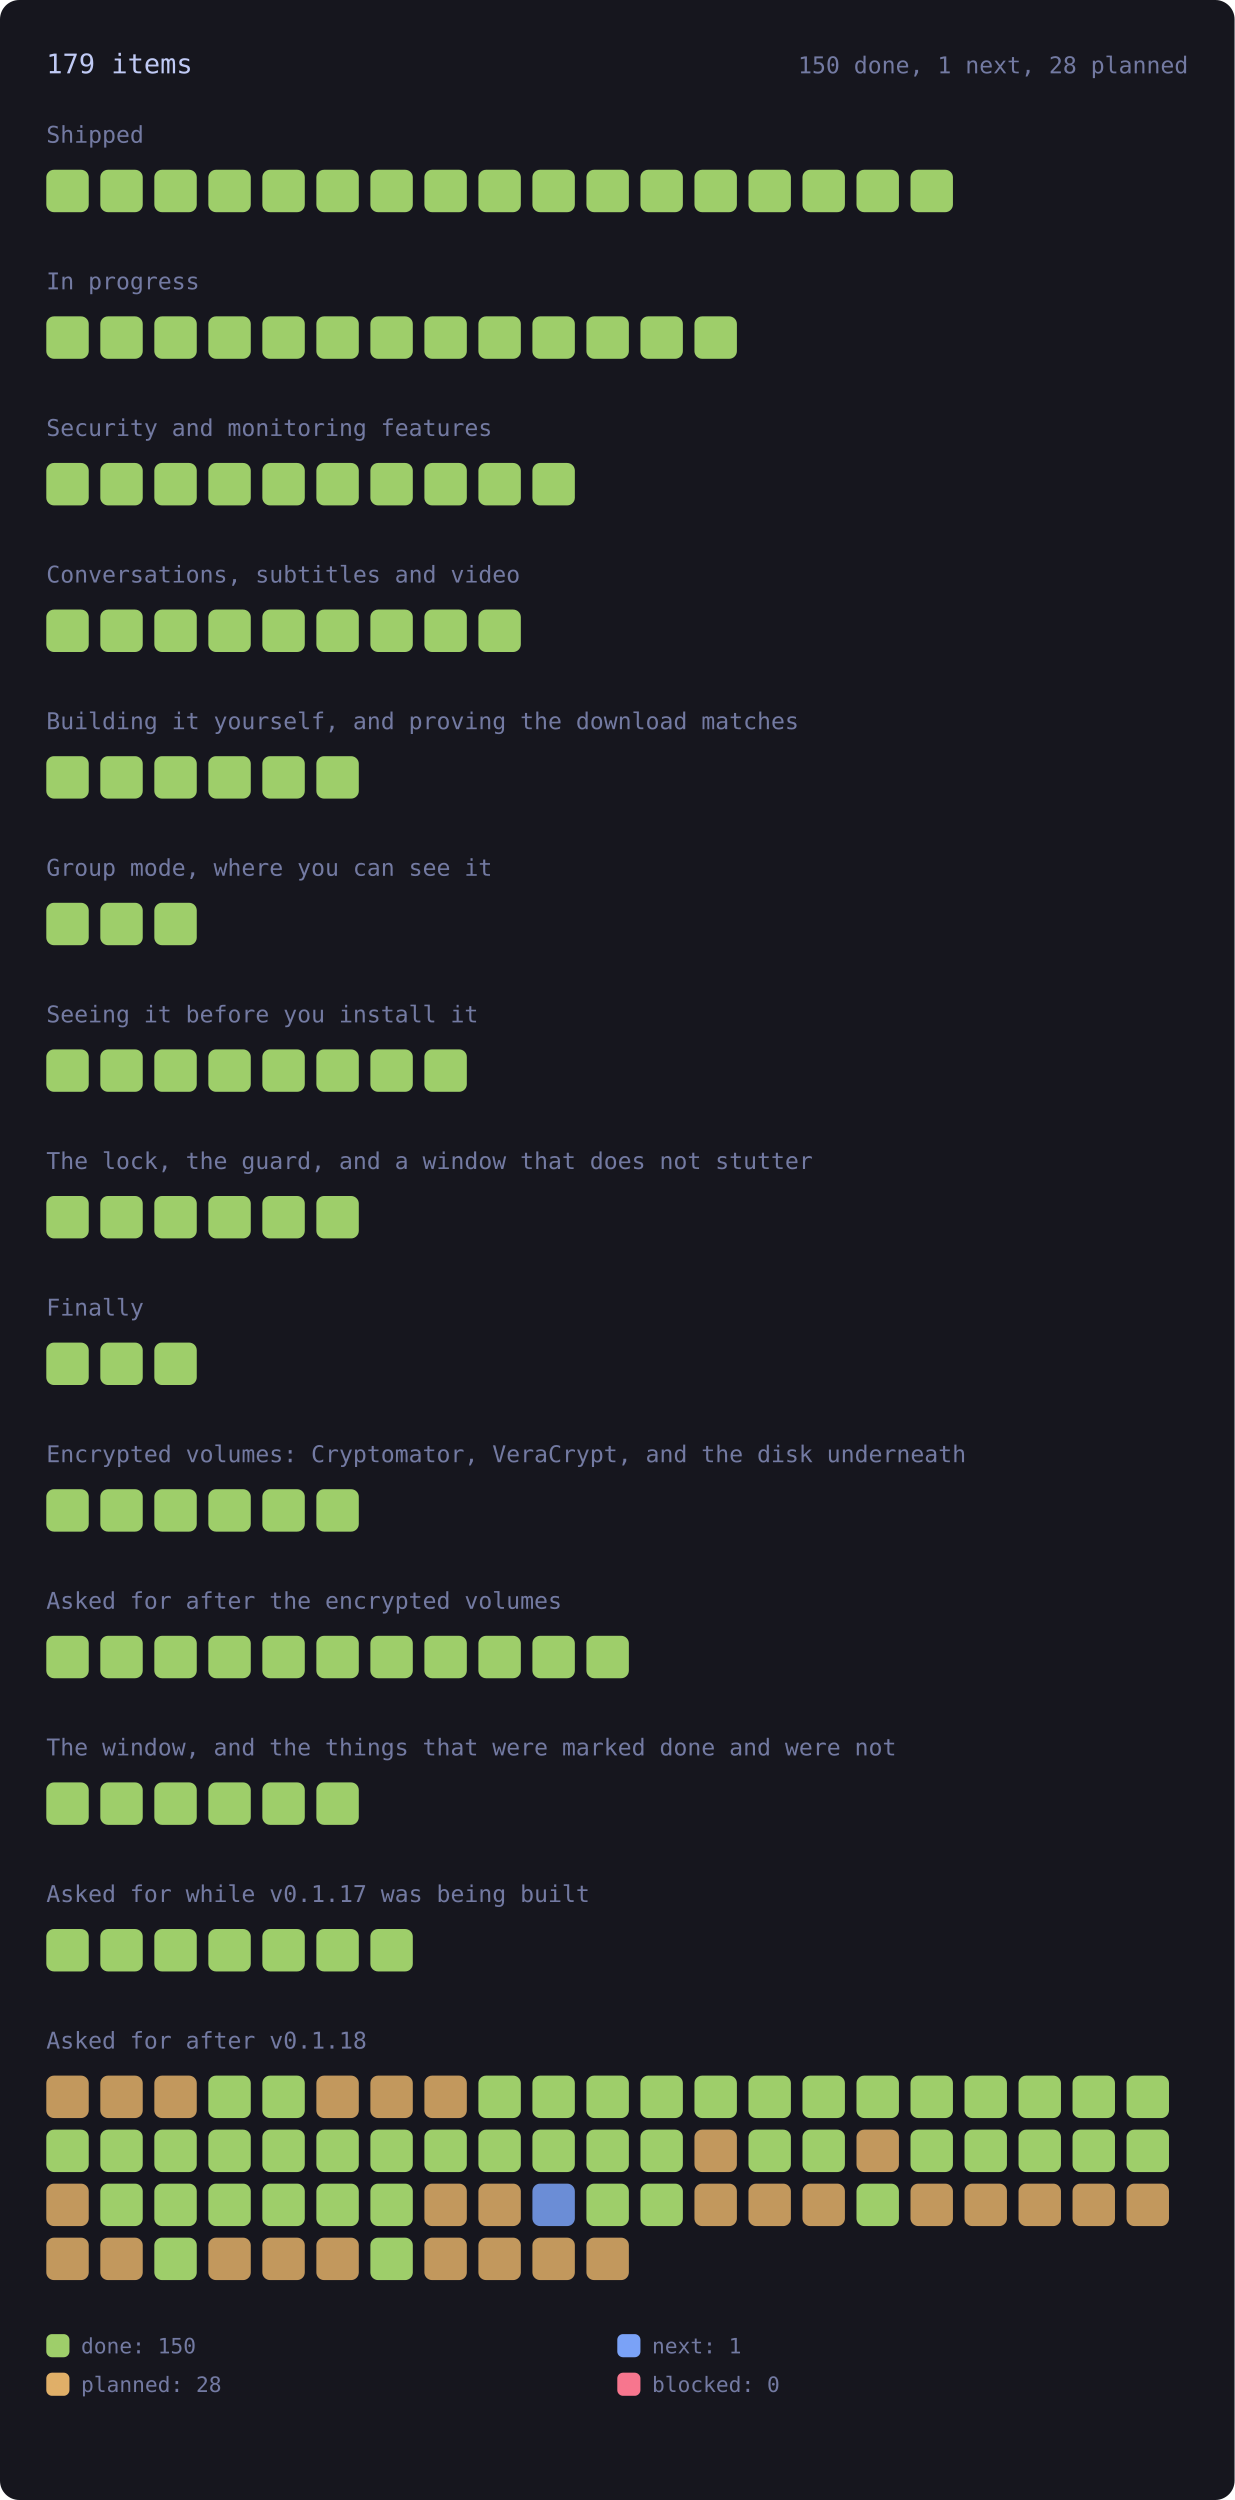
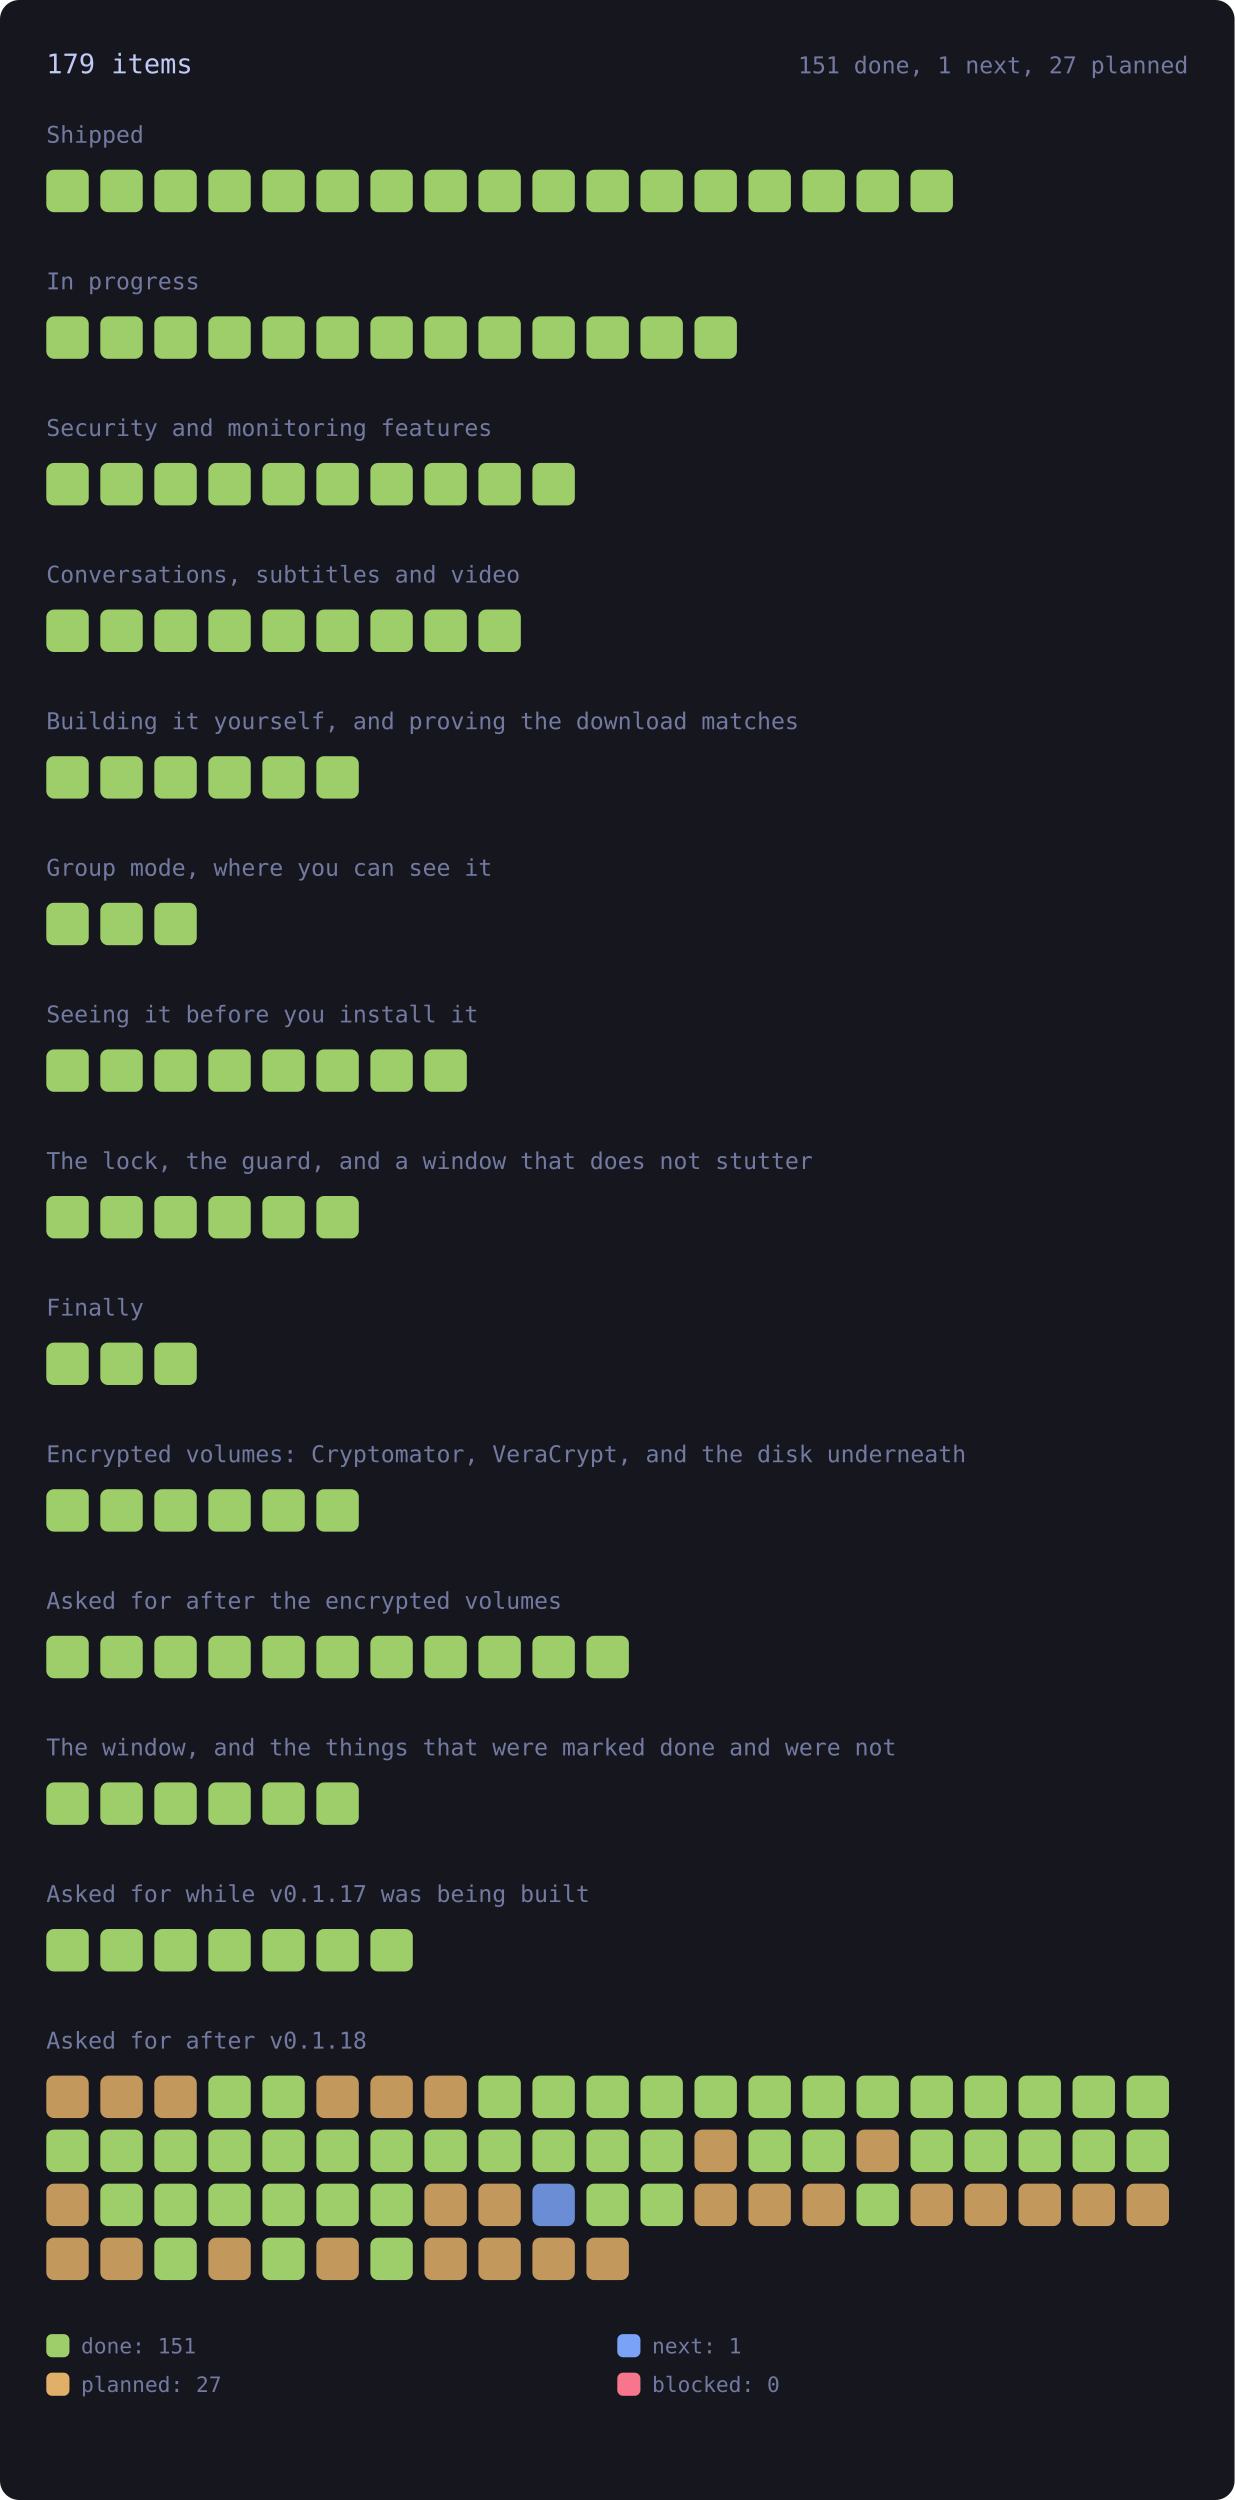
<svg xmlns="http://www.w3.org/2000/svg" viewBox="0 0 640 1296" width="640" height="1296" style="max-width:100%;height:auto" role="img" aria-label="every roadmap item, coloured by state">
  <style>.rm-square{transform-box:fill-box;transform-origin:center;animation:rm-in .45s cubic-bezier(.2,.8,.3,1) backwards;transition:filter .15s ease}.rm-square:hover{filter:brightness(1.35)}@keyframes rm-in{from{opacity:0;transform:scale(.4)}to{opacity:1;transform:none}}@media (prefers-reduced-motion:reduce){.rm-square{animation:none}}</style>
  <rect x="0" y="0" width="640" height="1296" rx="10" fill="var(--bg-inset, #16161e)" />
  <text x="24.0" y="38.0" font-family="ui-monospace, SFMono-Regular, Menlo, Consolas, monospace" font-size="14" fill="var(--fg, #c0caf5)">179 items</text>
-   <text x="616.0" y="38.0" font-family="ui-monospace, SFMono-Regular, Menlo, Consolas, monospace" font-size="12" fill="var(--muted, #737aa2)" text-anchor="end">150 done, 1 next, 28 planned</text>
+   <text x="616.0" y="38.0" font-family="ui-monospace, SFMono-Regular, Menlo, Consolas, monospace" font-size="12" fill="var(--muted, #737aa2)" text-anchor="end">151 done, 1 next, 27 planned</text>
  <text x="24.0" y="74.0" font-family="ui-monospace, SFMono-Regular, Menlo, Consolas, monospace" font-size="12" fill="var(--muted, #737aa2)">Shipped</text>
  <g opacity="1">
    <rect class="rm-square" style="animation-delay:0ms" x="24.0" y="88.0" width="22.0" height="22.0" rx="4" fill="var(--ok, #9ece6a)" />
  </g>
  <g opacity="1">
    <rect class="rm-square" style="animation-delay:12ms" x="52.0" y="88.0" width="22.0" height="22.0" rx="4" fill="var(--ok, #9ece6a)" />
  </g>
  <g opacity="1">
    <rect class="rm-square" style="animation-delay:24ms" x="80.0" y="88.0" width="22.0" height="22.0" rx="4" fill="var(--ok, #9ece6a)" />
  </g>
  <g opacity="1">
    <rect class="rm-square" style="animation-delay:36ms" x="108.0" y="88.0" width="22.0" height="22.0" rx="4" fill="var(--ok, #9ece6a)" />
  </g>
  <g opacity="1">
    <rect class="rm-square" style="animation-delay:48ms" x="136.0" y="88.0" width="22.0" height="22.0" rx="4" fill="var(--ok, #9ece6a)" />
  </g>
  <g opacity="1">
    <rect class="rm-square" style="animation-delay:60ms" x="164.0" y="88.0" width="22.0" height="22.0" rx="4" fill="var(--ok, #9ece6a)" />
  </g>
  <g opacity="1">
    <rect class="rm-square" style="animation-delay:72ms" x="192.0" y="88.0" width="22.0" height="22.0" rx="4" fill="var(--ok, #9ece6a)" />
  </g>
  <g opacity="1">
    <rect class="rm-square" style="animation-delay:84ms" x="220.0" y="88.0" width="22.0" height="22.0" rx="4" fill="var(--ok, #9ece6a)" />
  </g>
  <g opacity="1">
    <rect class="rm-square" style="animation-delay:96ms" x="248.0" y="88.0" width="22.0" height="22.0" rx="4" fill="var(--ok, #9ece6a)" />
  </g>
  <g opacity="1">
    <rect class="rm-square" style="animation-delay:108ms" x="276.0" y="88.0" width="22.0" height="22.0" rx="4" fill="var(--ok, #9ece6a)" />
  </g>
  <g opacity="1">
    <rect class="rm-square" style="animation-delay:120ms" x="304.0" y="88.0" width="22.0" height="22.0" rx="4" fill="var(--ok, #9ece6a)" />
  </g>
  <g opacity="1">
    <rect class="rm-square" style="animation-delay:132ms" x="332.0" y="88.0" width="22.0" height="22.0" rx="4" fill="var(--ok, #9ece6a)" />
  </g>
  <g opacity="1">
    <rect class="rm-square" style="animation-delay:144ms" x="360.0" y="88.0" width="22.0" height="22.0" rx="4" fill="var(--ok, #9ece6a)" />
  </g>
  <g opacity="1">
    <rect class="rm-square" style="animation-delay:156ms" x="388.0" y="88.0" width="22.0" height="22.0" rx="4" fill="var(--ok, #9ece6a)" />
  </g>
  <g opacity="1">
    <rect class="rm-square" style="animation-delay:168ms" x="416.0" y="88.0" width="22.0" height="22.0" rx="4" fill="var(--ok, #9ece6a)" />
  </g>
  <g opacity="1">
    <rect class="rm-square" style="animation-delay:180ms" x="444.0" y="88.0" width="22.0" height="22.0" rx="4" fill="var(--ok, #9ece6a)" />
  </g>
  <g opacity="1">
    <rect class="rm-square" style="animation-delay:192ms" x="472.0" y="88.0" width="22.0" height="22.0" rx="4" fill="var(--ok, #9ece6a)" />
  </g>
  <text x="24.0" y="150.0" font-family="ui-monospace, SFMono-Regular, Menlo, Consolas, monospace" font-size="12" fill="var(--muted, #737aa2)">In progress</text>
  <g opacity="1">
    <rect class="rm-square" style="animation-delay:0ms" x="24.0" y="164.0" width="22.0" height="22.0" rx="4" fill="var(--ok, #9ece6a)" />
  </g>
  <g opacity="1">
    <rect class="rm-square" style="animation-delay:12ms" x="52.0" y="164.0" width="22.0" height="22.0" rx="4" fill="var(--ok, #9ece6a)" />
  </g>
  <g opacity="1">
    <rect class="rm-square" style="animation-delay:24ms" x="80.0" y="164.0" width="22.0" height="22.0" rx="4" fill="var(--ok, #9ece6a)" />
  </g>
  <g opacity="1">
    <rect class="rm-square" style="animation-delay:36ms" x="108.0" y="164.0" width="22.0" height="22.0" rx="4" fill="var(--ok, #9ece6a)" />
  </g>
  <g opacity="1">
    <rect class="rm-square" style="animation-delay:48ms" x="136.0" y="164.0" width="22.0" height="22.0" rx="4" fill="var(--ok, #9ece6a)" />
  </g>
  <g opacity="1">
    <rect class="rm-square" style="animation-delay:60ms" x="164.0" y="164.0" width="22.0" height="22.0" rx="4" fill="var(--ok, #9ece6a)" />
  </g>
  <g opacity="1">
    <rect class="rm-square" style="animation-delay:72ms" x="192.0" y="164.0" width="22.0" height="22.0" rx="4" fill="var(--ok, #9ece6a)" />
  </g>
  <g opacity="1">
    <rect class="rm-square" style="animation-delay:84ms" x="220.0" y="164.0" width="22.0" height="22.0" rx="4" fill="var(--ok, #9ece6a)" />
  </g>
  <g opacity="1">
    <rect class="rm-square" style="animation-delay:96ms" x="248.0" y="164.0" width="22.0" height="22.0" rx="4" fill="var(--ok, #9ece6a)" />
  </g>
  <g opacity="1">
    <rect class="rm-square" style="animation-delay:108ms" x="276.0" y="164.0" width="22.0" height="22.0" rx="4" fill="var(--ok, #9ece6a)" />
  </g>
  <g opacity="1">
    <rect class="rm-square" style="animation-delay:120ms" x="304.0" y="164.0" width="22.0" height="22.0" rx="4" fill="var(--ok, #9ece6a)" />
  </g>
  <g opacity="1">
    <rect class="rm-square" style="animation-delay:132ms" x="332.0" y="164.0" width="22.0" height="22.0" rx="4" fill="var(--ok, #9ece6a)" />
  </g>
  <g opacity="1">
    <rect class="rm-square" style="animation-delay:144ms" x="360.0" y="164.0" width="22.0" height="22.0" rx="4" fill="var(--ok, #9ece6a)" />
  </g>
  <text x="24.0" y="226.0" font-family="ui-monospace, SFMono-Regular, Menlo, Consolas, monospace" font-size="12" fill="var(--muted, #737aa2)">Security and monitoring features</text>
  <g opacity="1">
    <rect class="rm-square" style="animation-delay:0ms" x="24.0" y="240.0" width="22.0" height="22.0" rx="4" fill="var(--ok, #9ece6a)" />
  </g>
  <g opacity="1">
    <rect class="rm-square" style="animation-delay:12ms" x="52.0" y="240.0" width="22.0" height="22.0" rx="4" fill="var(--ok, #9ece6a)" />
  </g>
  <g opacity="1">
    <rect class="rm-square" style="animation-delay:24ms" x="80.0" y="240.0" width="22.0" height="22.0" rx="4" fill="var(--ok, #9ece6a)" />
  </g>
  <g opacity="1">
    <rect class="rm-square" style="animation-delay:36ms" x="108.0" y="240.0" width="22.0" height="22.0" rx="4" fill="var(--ok, #9ece6a)" />
  </g>
  <g opacity="1">
    <rect class="rm-square" style="animation-delay:48ms" x="136.0" y="240.0" width="22.0" height="22.0" rx="4" fill="var(--ok, #9ece6a)" />
  </g>
  <g opacity="1">
    <rect class="rm-square" style="animation-delay:60ms" x="164.0" y="240.0" width="22.0" height="22.0" rx="4" fill="var(--ok, #9ece6a)" />
  </g>
  <g opacity="1">
    <rect class="rm-square" style="animation-delay:72ms" x="192.0" y="240.0" width="22.0" height="22.0" rx="4" fill="var(--ok, #9ece6a)" />
  </g>
  <g opacity="1">
    <rect class="rm-square" style="animation-delay:84ms" x="220.0" y="240.0" width="22.0" height="22.0" rx="4" fill="var(--ok, #9ece6a)" />
  </g>
  <g opacity="1">
    <rect class="rm-square" style="animation-delay:96ms" x="248.0" y="240.0" width="22.0" height="22.0" rx="4" fill="var(--ok, #9ece6a)" />
  </g>
  <g opacity="1">
    <rect class="rm-square" style="animation-delay:108ms" x="276.0" y="240.0" width="22.0" height="22.0" rx="4" fill="var(--ok, #9ece6a)" />
  </g>
  <text x="24.0" y="302.0" font-family="ui-monospace, SFMono-Regular, Menlo, Consolas, monospace" font-size="12" fill="var(--muted, #737aa2)">Conversations, subtitles and video</text>
  <g opacity="1">
    <rect class="rm-square" style="animation-delay:0ms" x="24.0" y="316.0" width="22.0" height="22.0" rx="4" fill="var(--ok, #9ece6a)" />
  </g>
  <g opacity="1">
    <rect class="rm-square" style="animation-delay:12ms" x="52.0" y="316.0" width="22.0" height="22.0" rx="4" fill="var(--ok, #9ece6a)" />
  </g>
  <g opacity="1">
    <rect class="rm-square" style="animation-delay:24ms" x="80.0" y="316.0" width="22.0" height="22.0" rx="4" fill="var(--ok, #9ece6a)" />
  </g>
  <g opacity="1">
    <rect class="rm-square" style="animation-delay:36ms" x="108.0" y="316.0" width="22.0" height="22.0" rx="4" fill="var(--ok, #9ece6a)" />
  </g>
  <g opacity="1">
    <rect class="rm-square" style="animation-delay:48ms" x="136.0" y="316.0" width="22.0" height="22.0" rx="4" fill="var(--ok, #9ece6a)" />
  </g>
  <g opacity="1">
    <rect class="rm-square" style="animation-delay:60ms" x="164.0" y="316.0" width="22.0" height="22.0" rx="4" fill="var(--ok, #9ece6a)" />
  </g>
  <g opacity="1">
    <rect class="rm-square" style="animation-delay:72ms" x="192.0" y="316.0" width="22.0" height="22.0" rx="4" fill="var(--ok, #9ece6a)" />
  </g>
  <g opacity="1">
    <rect class="rm-square" style="animation-delay:84ms" x="220.0" y="316.0" width="22.0" height="22.0" rx="4" fill="var(--ok, #9ece6a)" />
  </g>
  <g opacity="1">
    <rect class="rm-square" style="animation-delay:96ms" x="248.0" y="316.0" width="22.0" height="22.0" rx="4" fill="var(--ok, #9ece6a)" />
  </g>
  <text x="24.0" y="378.0" font-family="ui-monospace, SFMono-Regular, Menlo, Consolas, monospace" font-size="12" fill="var(--muted, #737aa2)">Building it yourself, and proving the download matches</text>
  <g opacity="1">
    <rect class="rm-square" style="animation-delay:0ms" x="24.0" y="392.0" width="22.0" height="22.0" rx="4" fill="var(--ok, #9ece6a)" />
  </g>
  <g opacity="1">
    <rect class="rm-square" style="animation-delay:12ms" x="52.0" y="392.0" width="22.0" height="22.0" rx="4" fill="var(--ok, #9ece6a)" />
  </g>
  <g opacity="1">
    <rect class="rm-square" style="animation-delay:24ms" x="80.0" y="392.0" width="22.0" height="22.0" rx="4" fill="var(--ok, #9ece6a)" />
  </g>
  <g opacity="1">
    <rect class="rm-square" style="animation-delay:36ms" x="108.0" y="392.0" width="22.0" height="22.0" rx="4" fill="var(--ok, #9ece6a)" />
  </g>
  <g opacity="1">
    <rect class="rm-square" style="animation-delay:48ms" x="136.0" y="392.0" width="22.0" height="22.0" rx="4" fill="var(--ok, #9ece6a)" />
  </g>
  <g opacity="1">
    <rect class="rm-square" style="animation-delay:60ms" x="164.0" y="392.0" width="22.0" height="22.0" rx="4" fill="var(--ok, #9ece6a)" />
  </g>
  <text x="24.0" y="454.0" font-family="ui-monospace, SFMono-Regular, Menlo, Consolas, monospace" font-size="12" fill="var(--muted, #737aa2)">Group mode, where you can see it</text>
  <g opacity="1">
    <rect class="rm-square" style="animation-delay:0ms" x="24.0" y="468.0" width="22.0" height="22.0" rx="4" fill="var(--ok, #9ece6a)" />
  </g>
  <g opacity="1">
    <rect class="rm-square" style="animation-delay:12ms" x="52.0" y="468.0" width="22.0" height="22.0" rx="4" fill="var(--ok, #9ece6a)" />
  </g>
  <g opacity="1">
    <rect class="rm-square" style="animation-delay:24ms" x="80.0" y="468.0" width="22.0" height="22.0" rx="4" fill="var(--ok, #9ece6a)" />
  </g>
  <text x="24.0" y="530.0" font-family="ui-monospace, SFMono-Regular, Menlo, Consolas, monospace" font-size="12" fill="var(--muted, #737aa2)">Seeing it before you install it</text>
  <g opacity="1">
    <rect class="rm-square" style="animation-delay:0ms" x="24.0" y="544.0" width="22.0" height="22.0" rx="4" fill="var(--ok, #9ece6a)" />
  </g>
  <g opacity="1">
    <rect class="rm-square" style="animation-delay:12ms" x="52.0" y="544.0" width="22.0" height="22.0" rx="4" fill="var(--ok, #9ece6a)" />
  </g>
  <g opacity="1">
    <rect class="rm-square" style="animation-delay:24ms" x="80.0" y="544.0" width="22.0" height="22.0" rx="4" fill="var(--ok, #9ece6a)" />
  </g>
  <g opacity="1">
    <rect class="rm-square" style="animation-delay:36ms" x="108.0" y="544.0" width="22.0" height="22.0" rx="4" fill="var(--ok, #9ece6a)" />
  </g>
  <g opacity="1">
    <rect class="rm-square" style="animation-delay:48ms" x="136.0" y="544.0" width="22.0" height="22.0" rx="4" fill="var(--ok, #9ece6a)" />
  </g>
  <g opacity="1">
    <rect class="rm-square" style="animation-delay:60ms" x="164.0" y="544.0" width="22.0" height="22.0" rx="4" fill="var(--ok, #9ece6a)" />
  </g>
  <g opacity="1">
    <rect class="rm-square" style="animation-delay:72ms" x="192.0" y="544.0" width="22.0" height="22.0" rx="4" fill="var(--ok, #9ece6a)" />
  </g>
  <g opacity="1">
    <rect class="rm-square" style="animation-delay:84ms" x="220.0" y="544.0" width="22.0" height="22.0" rx="4" fill="var(--ok, #9ece6a)" />
  </g>
  <text x="24.0" y="606.0" font-family="ui-monospace, SFMono-Regular, Menlo, Consolas, monospace" font-size="12" fill="var(--muted, #737aa2)">The lock, the guard, and a window that does not stutter</text>
  <g opacity="1">
    <rect class="rm-square" style="animation-delay:0ms" x="24.0" y="620.0" width="22.0" height="22.0" rx="4" fill="var(--ok, #9ece6a)" />
  </g>
  <g opacity="1">
    <rect class="rm-square" style="animation-delay:12ms" x="52.0" y="620.0" width="22.0" height="22.0" rx="4" fill="var(--ok, #9ece6a)" />
  </g>
  <g opacity="1">
    <rect class="rm-square" style="animation-delay:24ms" x="80.0" y="620.0" width="22.0" height="22.0" rx="4" fill="var(--ok, #9ece6a)" />
  </g>
  <g opacity="1">
    <rect class="rm-square" style="animation-delay:36ms" x="108.0" y="620.0" width="22.0" height="22.0" rx="4" fill="var(--ok, #9ece6a)" />
  </g>
  <g opacity="1">
    <rect class="rm-square" style="animation-delay:48ms" x="136.0" y="620.0" width="22.0" height="22.0" rx="4" fill="var(--ok, #9ece6a)" />
  </g>
  <g opacity="1">
    <rect class="rm-square" style="animation-delay:60ms" x="164.0" y="620.0" width="22.0" height="22.0" rx="4" fill="var(--ok, #9ece6a)" />
  </g>
  <text x="24.0" y="682.0" font-family="ui-monospace, SFMono-Regular, Menlo, Consolas, monospace" font-size="12" fill="var(--muted, #737aa2)">Finally</text>
  <g opacity="1">
    <rect class="rm-square" style="animation-delay:0ms" x="24.0" y="696.0" width="22.0" height="22.0" rx="4" fill="var(--ok, #9ece6a)" />
  </g>
  <g opacity="1">
    <rect class="rm-square" style="animation-delay:12ms" x="52.0" y="696.0" width="22.0" height="22.0" rx="4" fill="var(--ok, #9ece6a)" />
  </g>
  <g opacity="1">
    <rect class="rm-square" style="animation-delay:24ms" x="80.0" y="696.0" width="22.0" height="22.0" rx="4" fill="var(--ok, #9ece6a)" />
  </g>
  <text x="24.0" y="758.0" font-family="ui-monospace, SFMono-Regular, Menlo, Consolas, monospace" font-size="12" fill="var(--muted, #737aa2)">Encrypted volumes: Cryptomator, VeraCrypt, and the disk underneath</text>
  <g opacity="1">
    <rect class="rm-square" style="animation-delay:0ms" x="24.0" y="772.0" width="22.0" height="22.0" rx="4" fill="var(--ok, #9ece6a)" />
  </g>
  <g opacity="1">
    <rect class="rm-square" style="animation-delay:12ms" x="52.0" y="772.0" width="22.0" height="22.0" rx="4" fill="var(--ok, #9ece6a)" />
  </g>
  <g opacity="1">
    <rect class="rm-square" style="animation-delay:24ms" x="80.0" y="772.0" width="22.0" height="22.0" rx="4" fill="var(--ok, #9ece6a)" />
  </g>
  <g opacity="1">
    <rect class="rm-square" style="animation-delay:36ms" x="108.0" y="772.0" width="22.0" height="22.0" rx="4" fill="var(--ok, #9ece6a)" />
  </g>
  <g opacity="1">
    <rect class="rm-square" style="animation-delay:48ms" x="136.0" y="772.0" width="22.0" height="22.0" rx="4" fill="var(--ok, #9ece6a)" />
  </g>
  <g opacity="1">
    <rect class="rm-square" style="animation-delay:60ms" x="164.0" y="772.0" width="22.0" height="22.0" rx="4" fill="var(--ok, #9ece6a)" />
  </g>
  <text x="24.0" y="834.0" font-family="ui-monospace, SFMono-Regular, Menlo, Consolas, monospace" font-size="12" fill="var(--muted, #737aa2)">Asked for after the encrypted volumes</text>
  <g opacity="1">
    <rect class="rm-square" style="animation-delay:0ms" x="24.0" y="848.0" width="22.0" height="22.0" rx="4" fill="var(--ok, #9ece6a)" />
  </g>
  <g opacity="1">
    <rect class="rm-square" style="animation-delay:12ms" x="52.0" y="848.0" width="22.0" height="22.0" rx="4" fill="var(--ok, #9ece6a)" />
  </g>
  <g opacity="1">
    <rect class="rm-square" style="animation-delay:24ms" x="80.0" y="848.0" width="22.0" height="22.0" rx="4" fill="var(--ok, #9ece6a)" />
  </g>
  <g opacity="1">
    <rect class="rm-square" style="animation-delay:36ms" x="108.0" y="848.0" width="22.0" height="22.0" rx="4" fill="var(--ok, #9ece6a)" />
  </g>
  <g opacity="1">
    <rect class="rm-square" style="animation-delay:48ms" x="136.0" y="848.0" width="22.0" height="22.0" rx="4" fill="var(--ok, #9ece6a)" />
  </g>
  <g opacity="1">
    <rect class="rm-square" style="animation-delay:60ms" x="164.0" y="848.0" width="22.0" height="22.0" rx="4" fill="var(--ok, #9ece6a)" />
  </g>
  <g opacity="1">
    <rect class="rm-square" style="animation-delay:72ms" x="192.0" y="848.0" width="22.0" height="22.0" rx="4" fill="var(--ok, #9ece6a)" />
  </g>
  <g opacity="1">
    <rect class="rm-square" style="animation-delay:84ms" x="220.0" y="848.0" width="22.0" height="22.0" rx="4" fill="var(--ok, #9ece6a)" />
  </g>
  <g opacity="1">
    <rect class="rm-square" style="animation-delay:96ms" x="248.0" y="848.0" width="22.0" height="22.0" rx="4" fill="var(--ok, #9ece6a)" />
  </g>
  <g opacity="1">
    <rect class="rm-square" style="animation-delay:108ms" x="276.0" y="848.0" width="22.0" height="22.0" rx="4" fill="var(--ok, #9ece6a)" />
  </g>
  <g opacity="1">
    <rect class="rm-square" style="animation-delay:120ms" x="304.0" y="848.0" width="22.0" height="22.0" rx="4" fill="var(--ok, #9ece6a)" />
  </g>
  <text x="24.0" y="910.0" font-family="ui-monospace, SFMono-Regular, Menlo, Consolas, monospace" font-size="12" fill="var(--muted, #737aa2)">The window, and the things that were marked done and were not</text>
  <g opacity="1">
    <rect class="rm-square" style="animation-delay:0ms" x="24.0" y="924.0" width="22.0" height="22.0" rx="4" fill="var(--ok, #9ece6a)" />
  </g>
  <g opacity="1">
    <rect class="rm-square" style="animation-delay:12ms" x="52.0" y="924.0" width="22.0" height="22.0" rx="4" fill="var(--ok, #9ece6a)" />
  </g>
  <g opacity="1">
    <rect class="rm-square" style="animation-delay:24ms" x="80.0" y="924.0" width="22.0" height="22.0" rx="4" fill="var(--ok, #9ece6a)" />
  </g>
  <g opacity="1">
    <rect class="rm-square" style="animation-delay:36ms" x="108.0" y="924.0" width="22.0" height="22.0" rx="4" fill="var(--ok, #9ece6a)" />
  </g>
  <g opacity="1">
    <rect class="rm-square" style="animation-delay:48ms" x="136.0" y="924.0" width="22.0" height="22.0" rx="4" fill="var(--ok, #9ece6a)" />
  </g>
  <g opacity="1">
    <rect class="rm-square" style="animation-delay:60ms" x="164.0" y="924.0" width="22.0" height="22.0" rx="4" fill="var(--ok, #9ece6a)" />
  </g>
  <text x="24.0" y="986.0" font-family="ui-monospace, SFMono-Regular, Menlo, Consolas, monospace" font-size="12" fill="var(--muted, #737aa2)">Asked for while v0.1.17 was being built</text>
  <g opacity="1">
    <rect class="rm-square" style="animation-delay:0ms" x="24.0" y="1000.0" width="22.0" height="22.0" rx="4" fill="var(--ok, #9ece6a)" />
  </g>
  <g opacity="1">
    <rect class="rm-square" style="animation-delay:12ms" x="52.0" y="1000.0" width="22.0" height="22.0" rx="4" fill="var(--ok, #9ece6a)" />
  </g>
  <g opacity="1">
    <rect class="rm-square" style="animation-delay:24ms" x="80.0" y="1000.0" width="22.0" height="22.0" rx="4" fill="var(--ok, #9ece6a)" />
  </g>
  <g opacity="1">
    <rect class="rm-square" style="animation-delay:36ms" x="108.0" y="1000.0" width="22.0" height="22.0" rx="4" fill="var(--ok, #9ece6a)" />
  </g>
  <g opacity="1">
    <rect class="rm-square" style="animation-delay:48ms" x="136.0" y="1000.0" width="22.0" height="22.0" rx="4" fill="var(--ok, #9ece6a)" />
  </g>
  <g opacity="1">
    <rect class="rm-square" style="animation-delay:60ms" x="164.0" y="1000.0" width="22.0" height="22.0" rx="4" fill="var(--ok, #9ece6a)" />
  </g>
  <g opacity="1">
    <rect class="rm-square" style="animation-delay:72ms" x="192.0" y="1000.0" width="22.0" height="22.0" rx="4" fill="var(--ok, #9ece6a)" />
  </g>
  <text x="24.0" y="1062.0" font-family="ui-monospace, SFMono-Regular, Menlo, Consolas, monospace" font-size="12" fill="var(--muted, #737aa2)">Asked for after v0.1.18</text>
  <g opacity="0.85">
    <rect class="rm-square" style="animation-delay:0ms" x="24.0" y="1076.0" width="22.0" height="22.0" rx="4" fill="var(--warn, #e0af68)" />
  </g>
  <g opacity="0.85">
    <rect class="rm-square" style="animation-delay:12ms" x="52.0" y="1076.0" width="22.0" height="22.0" rx="4" fill="var(--warn, #e0af68)" />
  </g>
  <g opacity="0.85">
    <rect class="rm-square" style="animation-delay:24ms" x="80.0" y="1076.0" width="22.0" height="22.0" rx="4" fill="var(--warn, #e0af68)" />
  </g>
  <g opacity="1">
    <rect class="rm-square" style="animation-delay:36ms" x="108.0" y="1076.0" width="22.0" height="22.0" rx="4" fill="var(--ok, #9ece6a)" />
  </g>
  <g opacity="1">
    <rect class="rm-square" style="animation-delay:48ms" x="136.0" y="1076.0" width="22.0" height="22.0" rx="4" fill="var(--ok, #9ece6a)" />
  </g>
  <g opacity="0.85">
    <rect class="rm-square" style="animation-delay:60ms" x="164.0" y="1076.0" width="22.0" height="22.0" rx="4" fill="var(--warn, #e0af68)" />
  </g>
  <g opacity="0.85">
    <rect class="rm-square" style="animation-delay:72ms" x="192.0" y="1076.0" width="22.0" height="22.0" rx="4" fill="var(--warn, #e0af68)" />
  </g>
  <g opacity="0.85">
    <rect class="rm-square" style="animation-delay:84ms" x="220.0" y="1076.0" width="22.0" height="22.0" rx="4" fill="var(--warn, #e0af68)" />
  </g>
  <g opacity="1">
    <rect class="rm-square" style="animation-delay:96ms" x="248.0" y="1076.0" width="22.0" height="22.0" rx="4" fill="var(--ok, #9ece6a)" />
  </g>
  <g opacity="1">
    <rect class="rm-square" style="animation-delay:108ms" x="276.0" y="1076.0" width="22.0" height="22.0" rx="4" fill="var(--ok, #9ece6a)" />
  </g>
  <g opacity="1">
    <rect class="rm-square" style="animation-delay:120ms" x="304.0" y="1076.0" width="22.0" height="22.0" rx="4" fill="var(--ok, #9ece6a)" />
  </g>
  <g opacity="1">
    <rect class="rm-square" style="animation-delay:132ms" x="332.0" y="1076.0" width="22.0" height="22.0" rx="4" fill="var(--ok, #9ece6a)" />
  </g>
  <g opacity="1">
    <rect class="rm-square" style="animation-delay:144ms" x="360.0" y="1076.0" width="22.0" height="22.0" rx="4" fill="var(--ok, #9ece6a)" />
  </g>
  <g opacity="1">
    <rect class="rm-square" style="animation-delay:156ms" x="388.0" y="1076.0" width="22.0" height="22.0" rx="4" fill="var(--ok, #9ece6a)" />
  </g>
  <g opacity="1">
    <rect class="rm-square" style="animation-delay:168ms" x="416.0" y="1076.0" width="22.0" height="22.0" rx="4" fill="var(--ok, #9ece6a)" />
  </g>
  <g opacity="1">
    <rect class="rm-square" style="animation-delay:180ms" x="444.0" y="1076.0" width="22.0" height="22.0" rx="4" fill="var(--ok, #9ece6a)" />
  </g>
  <g opacity="1">
    <rect class="rm-square" style="animation-delay:192ms" x="472.0" y="1076.0" width="22.0" height="22.0" rx="4" fill="var(--ok, #9ece6a)" />
  </g>
  <g opacity="1">
    <rect class="rm-square" style="animation-delay:204ms" x="500.0" y="1076.0" width="22.0" height="22.0" rx="4" fill="var(--ok, #9ece6a)" />
  </g>
  <g opacity="1">
    <rect class="rm-square" style="animation-delay:216ms" x="528.0" y="1076.0" width="22.0" height="22.0" rx="4" fill="var(--ok, #9ece6a)" />
  </g>
  <g opacity="1">
    <rect class="rm-square" style="animation-delay:228ms" x="556.0" y="1076.0" width="22.0" height="22.0" rx="4" fill="var(--ok, #9ece6a)" />
  </g>
  <g opacity="1">
    <rect class="rm-square" style="animation-delay:240ms" x="584.0" y="1076.0" width="22.0" height="22.0" rx="4" fill="var(--ok, #9ece6a)" />
  </g>
  <g opacity="1">
    <rect class="rm-square" style="animation-delay:252ms" x="24.0" y="1104.0" width="22.0" height="22.0" rx="4" fill="var(--ok, #9ece6a)" />
  </g>
  <g opacity="1">
    <rect class="rm-square" style="animation-delay:264ms" x="52.0" y="1104.0" width="22.0" height="22.0" rx="4" fill="var(--ok, #9ece6a)" />
  </g>
  <g opacity="1">
    <rect class="rm-square" style="animation-delay:276ms" x="80.0" y="1104.0" width="22.0" height="22.0" rx="4" fill="var(--ok, #9ece6a)" />
  </g>
  <g opacity="1">
    <rect class="rm-square" style="animation-delay:288ms" x="108.0" y="1104.0" width="22.0" height="22.0" rx="4" fill="var(--ok, #9ece6a)" />
  </g>
  <g opacity="1">
    <rect class="rm-square" style="animation-delay:300ms" x="136.0" y="1104.0" width="22.0" height="22.0" rx="4" fill="var(--ok, #9ece6a)" />
  </g>
  <g opacity="1">
    <rect class="rm-square" style="animation-delay:312ms" x="164.0" y="1104.0" width="22.0" height="22.0" rx="4" fill="var(--ok, #9ece6a)" />
  </g>
  <g opacity="1">
    <rect class="rm-square" style="animation-delay:324ms" x="192.0" y="1104.0" width="22.0" height="22.0" rx="4" fill="var(--ok, #9ece6a)" />
  </g>
  <g opacity="1">
    <rect class="rm-square" style="animation-delay:336ms" x="220.0" y="1104.0" width="22.0" height="22.0" rx="4" fill="var(--ok, #9ece6a)" />
  </g>
  <g opacity="1">
    <rect class="rm-square" style="animation-delay:348ms" x="248.0" y="1104.0" width="22.0" height="22.0" rx="4" fill="var(--ok, #9ece6a)" />
  </g>
  <g opacity="1">
    <rect class="rm-square" style="animation-delay:360ms" x="276.0" y="1104.0" width="22.0" height="22.0" rx="4" fill="var(--ok, #9ece6a)" />
  </g>
  <g opacity="1">
    <rect class="rm-square" style="animation-delay:372ms" x="304.0" y="1104.0" width="22.0" height="22.0" rx="4" fill="var(--ok, #9ece6a)" />
  </g>
  <g opacity="1">
    <rect class="rm-square" style="animation-delay:384ms" x="332.0" y="1104.0" width="22.0" height="22.0" rx="4" fill="var(--ok, #9ece6a)" />
  </g>
  <g opacity="0.85">
    <rect class="rm-square" style="animation-delay:396ms" x="360.0" y="1104.0" width="22.0" height="22.0" rx="4" fill="var(--warn, #e0af68)" />
  </g>
  <g opacity="1">
    <rect class="rm-square" style="animation-delay:408ms" x="388.0" y="1104.0" width="22.0" height="22.0" rx="4" fill="var(--ok, #9ece6a)" />
  </g>
  <g opacity="1">
    <rect class="rm-square" style="animation-delay:420ms" x="416.0" y="1104.0" width="22.0" height="22.0" rx="4" fill="var(--ok, #9ece6a)" />
  </g>
  <g opacity="0.85">
    <rect class="rm-square" style="animation-delay:432ms" x="444.0" y="1104.0" width="22.0" height="22.0" rx="4" fill="var(--warn, #e0af68)" />
  </g>
  <g opacity="1">
    <rect class="rm-square" style="animation-delay:444ms" x="472.0" y="1104.0" width="22.0" height="22.0" rx="4" fill="var(--ok, #9ece6a)" />
  </g>
  <g opacity="1">
    <rect class="rm-square" style="animation-delay:456ms" x="500.0" y="1104.0" width="22.0" height="22.0" rx="4" fill="var(--ok, #9ece6a)" />
  </g>
  <g opacity="1">
    <rect class="rm-square" style="animation-delay:468ms" x="528.0" y="1104.0" width="22.0" height="22.0" rx="4" fill="var(--ok, #9ece6a)" />
  </g>
  <g opacity="1">
    <rect class="rm-square" style="animation-delay:480ms" x="556.0" y="1104.0" width="22.0" height="22.0" rx="4" fill="var(--ok, #9ece6a)" />
  </g>
  <g opacity="1">
    <rect class="rm-square" style="animation-delay:492ms" x="584.0" y="1104.0" width="22.0" height="22.0" rx="4" fill="var(--ok, #9ece6a)" />
  </g>
  <g opacity="0.85">
    <rect class="rm-square" style="animation-delay:504ms" x="24.0" y="1132.0" width="22.0" height="22.0" rx="4" fill="var(--warn, #e0af68)" />
  </g>
  <g opacity="1">
    <rect class="rm-square" style="animation-delay:516ms" x="52.0" y="1132.0" width="22.0" height="22.0" rx="4" fill="var(--ok, #9ece6a)" />
  </g>
  <g opacity="1">
    <rect class="rm-square" style="animation-delay:528ms" x="80.0" y="1132.0" width="22.0" height="22.0" rx="4" fill="var(--ok, #9ece6a)" />
  </g>
  <g opacity="1">
    <rect class="rm-square" style="animation-delay:540ms" x="108.0" y="1132.0" width="22.0" height="22.0" rx="4" fill="var(--ok, #9ece6a)" />
  </g>
  <g opacity="1">
    <rect class="rm-square" style="animation-delay:552ms" x="136.0" y="1132.0" width="22.0" height="22.0" rx="4" fill="var(--ok, #9ece6a)" />
  </g>
  <g opacity="1">
    <rect class="rm-square" style="animation-delay:564ms" x="164.0" y="1132.0" width="22.0" height="22.0" rx="4" fill="var(--ok, #9ece6a)" />
  </g>
  <g opacity="1">
    <rect class="rm-square" style="animation-delay:576ms" x="192.0" y="1132.0" width="22.0" height="22.0" rx="4" fill="var(--ok, #9ece6a)" />
  </g>
  <g opacity="0.85">
    <rect class="rm-square" style="animation-delay:588ms" x="220.0" y="1132.0" width="22.0" height="22.0" rx="4" fill="var(--warn, #e0af68)" />
  </g>
  <g opacity="0.85">
    <rect class="rm-square" style="animation-delay:600ms" x="248.0" y="1132.0" width="22.0" height="22.0" rx="4" fill="var(--warn, #e0af68)" />
  </g>
  <g opacity="0.85">
    <rect class="rm-square" style="animation-delay:600ms" x="276.0" y="1132.0" width="22.0" height="22.0" rx="4" fill="var(--accent, #7aa2f7)" />
  </g>
  <g opacity="1">
    <rect class="rm-square" style="animation-delay:600ms" x="304.0" y="1132.0" width="22.0" height="22.0" rx="4" fill="var(--ok, #9ece6a)" />
  </g>
  <g opacity="1">
    <rect class="rm-square" style="animation-delay:600ms" x="332.0" y="1132.0" width="22.0" height="22.0" rx="4" fill="var(--ok, #9ece6a)" />
  </g>
  <g opacity="0.85">
    <rect class="rm-square" style="animation-delay:600ms" x="360.0" y="1132.0" width="22.0" height="22.0" rx="4" fill="var(--warn, #e0af68)" />
  </g>
  <g opacity="0.85">
    <rect class="rm-square" style="animation-delay:600ms" x="388.0" y="1132.0" width="22.0" height="22.0" rx="4" fill="var(--warn, #e0af68)" />
  </g>
  <g opacity="0.85">
    <rect class="rm-square" style="animation-delay:600ms" x="416.0" y="1132.0" width="22.0" height="22.0" rx="4" fill="var(--warn, #e0af68)" />
  </g>
  <g opacity="1">
    <rect class="rm-square" style="animation-delay:600ms" x="444.0" y="1132.0" width="22.0" height="22.0" rx="4" fill="var(--ok, #9ece6a)" />
  </g>
  <g opacity="0.85">
    <rect class="rm-square" style="animation-delay:600ms" x="472.0" y="1132.0" width="22.0" height="22.0" rx="4" fill="var(--warn, #e0af68)" />
  </g>
  <g opacity="0.85">
    <rect class="rm-square" style="animation-delay:600ms" x="500.0" y="1132.0" width="22.0" height="22.0" rx="4" fill="var(--warn, #e0af68)" />
  </g>
  <g opacity="0.85">
    <rect class="rm-square" style="animation-delay:600ms" x="528.0" y="1132.0" width="22.0" height="22.0" rx="4" fill="var(--warn, #e0af68)" />
  </g>
  <g opacity="0.85">
    <rect class="rm-square" style="animation-delay:600ms" x="556.0" y="1132.0" width="22.0" height="22.0" rx="4" fill="var(--warn, #e0af68)" />
  </g>
  <g opacity="0.85">
    <rect class="rm-square" style="animation-delay:600ms" x="584.0" y="1132.0" width="22.0" height="22.0" rx="4" fill="var(--warn, #e0af68)" />
  </g>
  <g opacity="0.85">
    <rect class="rm-square" style="animation-delay:600ms" x="24.0" y="1160.0" width="22.0" height="22.0" rx="4" fill="var(--warn, #e0af68)" />
  </g>
  <g opacity="0.85">
    <rect class="rm-square" style="animation-delay:600ms" x="52.0" y="1160.0" width="22.0" height="22.0" rx="4" fill="var(--warn, #e0af68)" />
  </g>
  <g opacity="1">
    <rect class="rm-square" style="animation-delay:600ms" x="80.0" y="1160.0" width="22.0" height="22.0" rx="4" fill="var(--ok, #9ece6a)" />
  </g>
  <g opacity="0.85">
    <rect class="rm-square" style="animation-delay:600ms" x="108.0" y="1160.0" width="22.0" height="22.0" rx="4" fill="var(--warn, #e0af68)" />
  </g>
-   <g opacity="0.85">
-     <rect class="rm-square" style="animation-delay:600ms" x="136.0" y="1160.0" width="22.0" height="22.0" rx="4" fill="var(--warn, #e0af68)" />
+   <g opacity="1">
+     <rect class="rm-square" style="animation-delay:600ms" x="136.0" y="1160.0" width="22.0" height="22.0" rx="4" fill="var(--ok, #9ece6a)" />
  </g>
  <g opacity="0.85">
    <rect class="rm-square" style="animation-delay:600ms" x="164.0" y="1160.0" width="22.0" height="22.0" rx="4" fill="var(--warn, #e0af68)" />
  </g>
  <g opacity="1">
    <rect class="rm-square" style="animation-delay:600ms" x="192.0" y="1160.0" width="22.0" height="22.0" rx="4" fill="var(--ok, #9ece6a)" />
  </g>
  <g opacity="0.85">
    <rect class="rm-square" style="animation-delay:600ms" x="220.0" y="1160.0" width="22.0" height="22.0" rx="4" fill="var(--warn, #e0af68)" />
  </g>
  <g opacity="0.85">
    <rect class="rm-square" style="animation-delay:600ms" x="248.0" y="1160.0" width="22.0" height="22.0" rx="4" fill="var(--warn, #e0af68)" />
  </g>
  <g opacity="0.85">
    <rect class="rm-square" style="animation-delay:600ms" x="276.0" y="1160.0" width="22.0" height="22.0" rx="4" fill="var(--warn, #e0af68)" />
  </g>
  <g opacity="0.85">
    <rect class="rm-square" style="animation-delay:600ms" x="304.0" y="1160.0" width="22.0" height="22.0" rx="4" fill="var(--warn, #e0af68)" />
  </g>
  <rect x="24.0" y="1210.0" width="12" height="12" rx="3" fill="var(--ok, #9ece6a)" />
-   <text x="42.0" y="1220.0" font-family="ui-monospace, SFMono-Regular, Menlo, Consolas, monospace" font-size="11" fill="var(--muted, #737aa2)">done: 150</text>
+   <text x="42.0" y="1220.0" font-family="ui-monospace, SFMono-Regular, Menlo, Consolas, monospace" font-size="11" fill="var(--muted, #737aa2)">done: 151</text>
  <rect x="320.0" y="1210.0" width="12" height="12" rx="3" fill="var(--accent, #7aa2f7)" />
  <text x="338.0" y="1220.0" font-family="ui-monospace, SFMono-Regular, Menlo, Consolas, monospace" font-size="11" fill="var(--muted, #737aa2)">next: 1</text>
  <rect x="24.0" y="1230.0" width="12" height="12" rx="3" fill="var(--warn, #e0af68)" />
-   <text x="42.0" y="1240.0" font-family="ui-monospace, SFMono-Regular, Menlo, Consolas, monospace" font-size="11" fill="var(--muted, #737aa2)">planned: 28</text>
+   <text x="42.0" y="1240.0" font-family="ui-monospace, SFMono-Regular, Menlo, Consolas, monospace" font-size="11" fill="var(--muted, #737aa2)">planned: 27</text>
  <rect x="320.0" y="1230.0" width="12" height="12" rx="3" fill="var(--err, #f7768e)" />
  <text x="338.0" y="1240.0" font-family="ui-monospace, SFMono-Regular, Menlo, Consolas, monospace" font-size="11" fill="var(--muted, #737aa2)">blocked: 0</text>
</svg>
